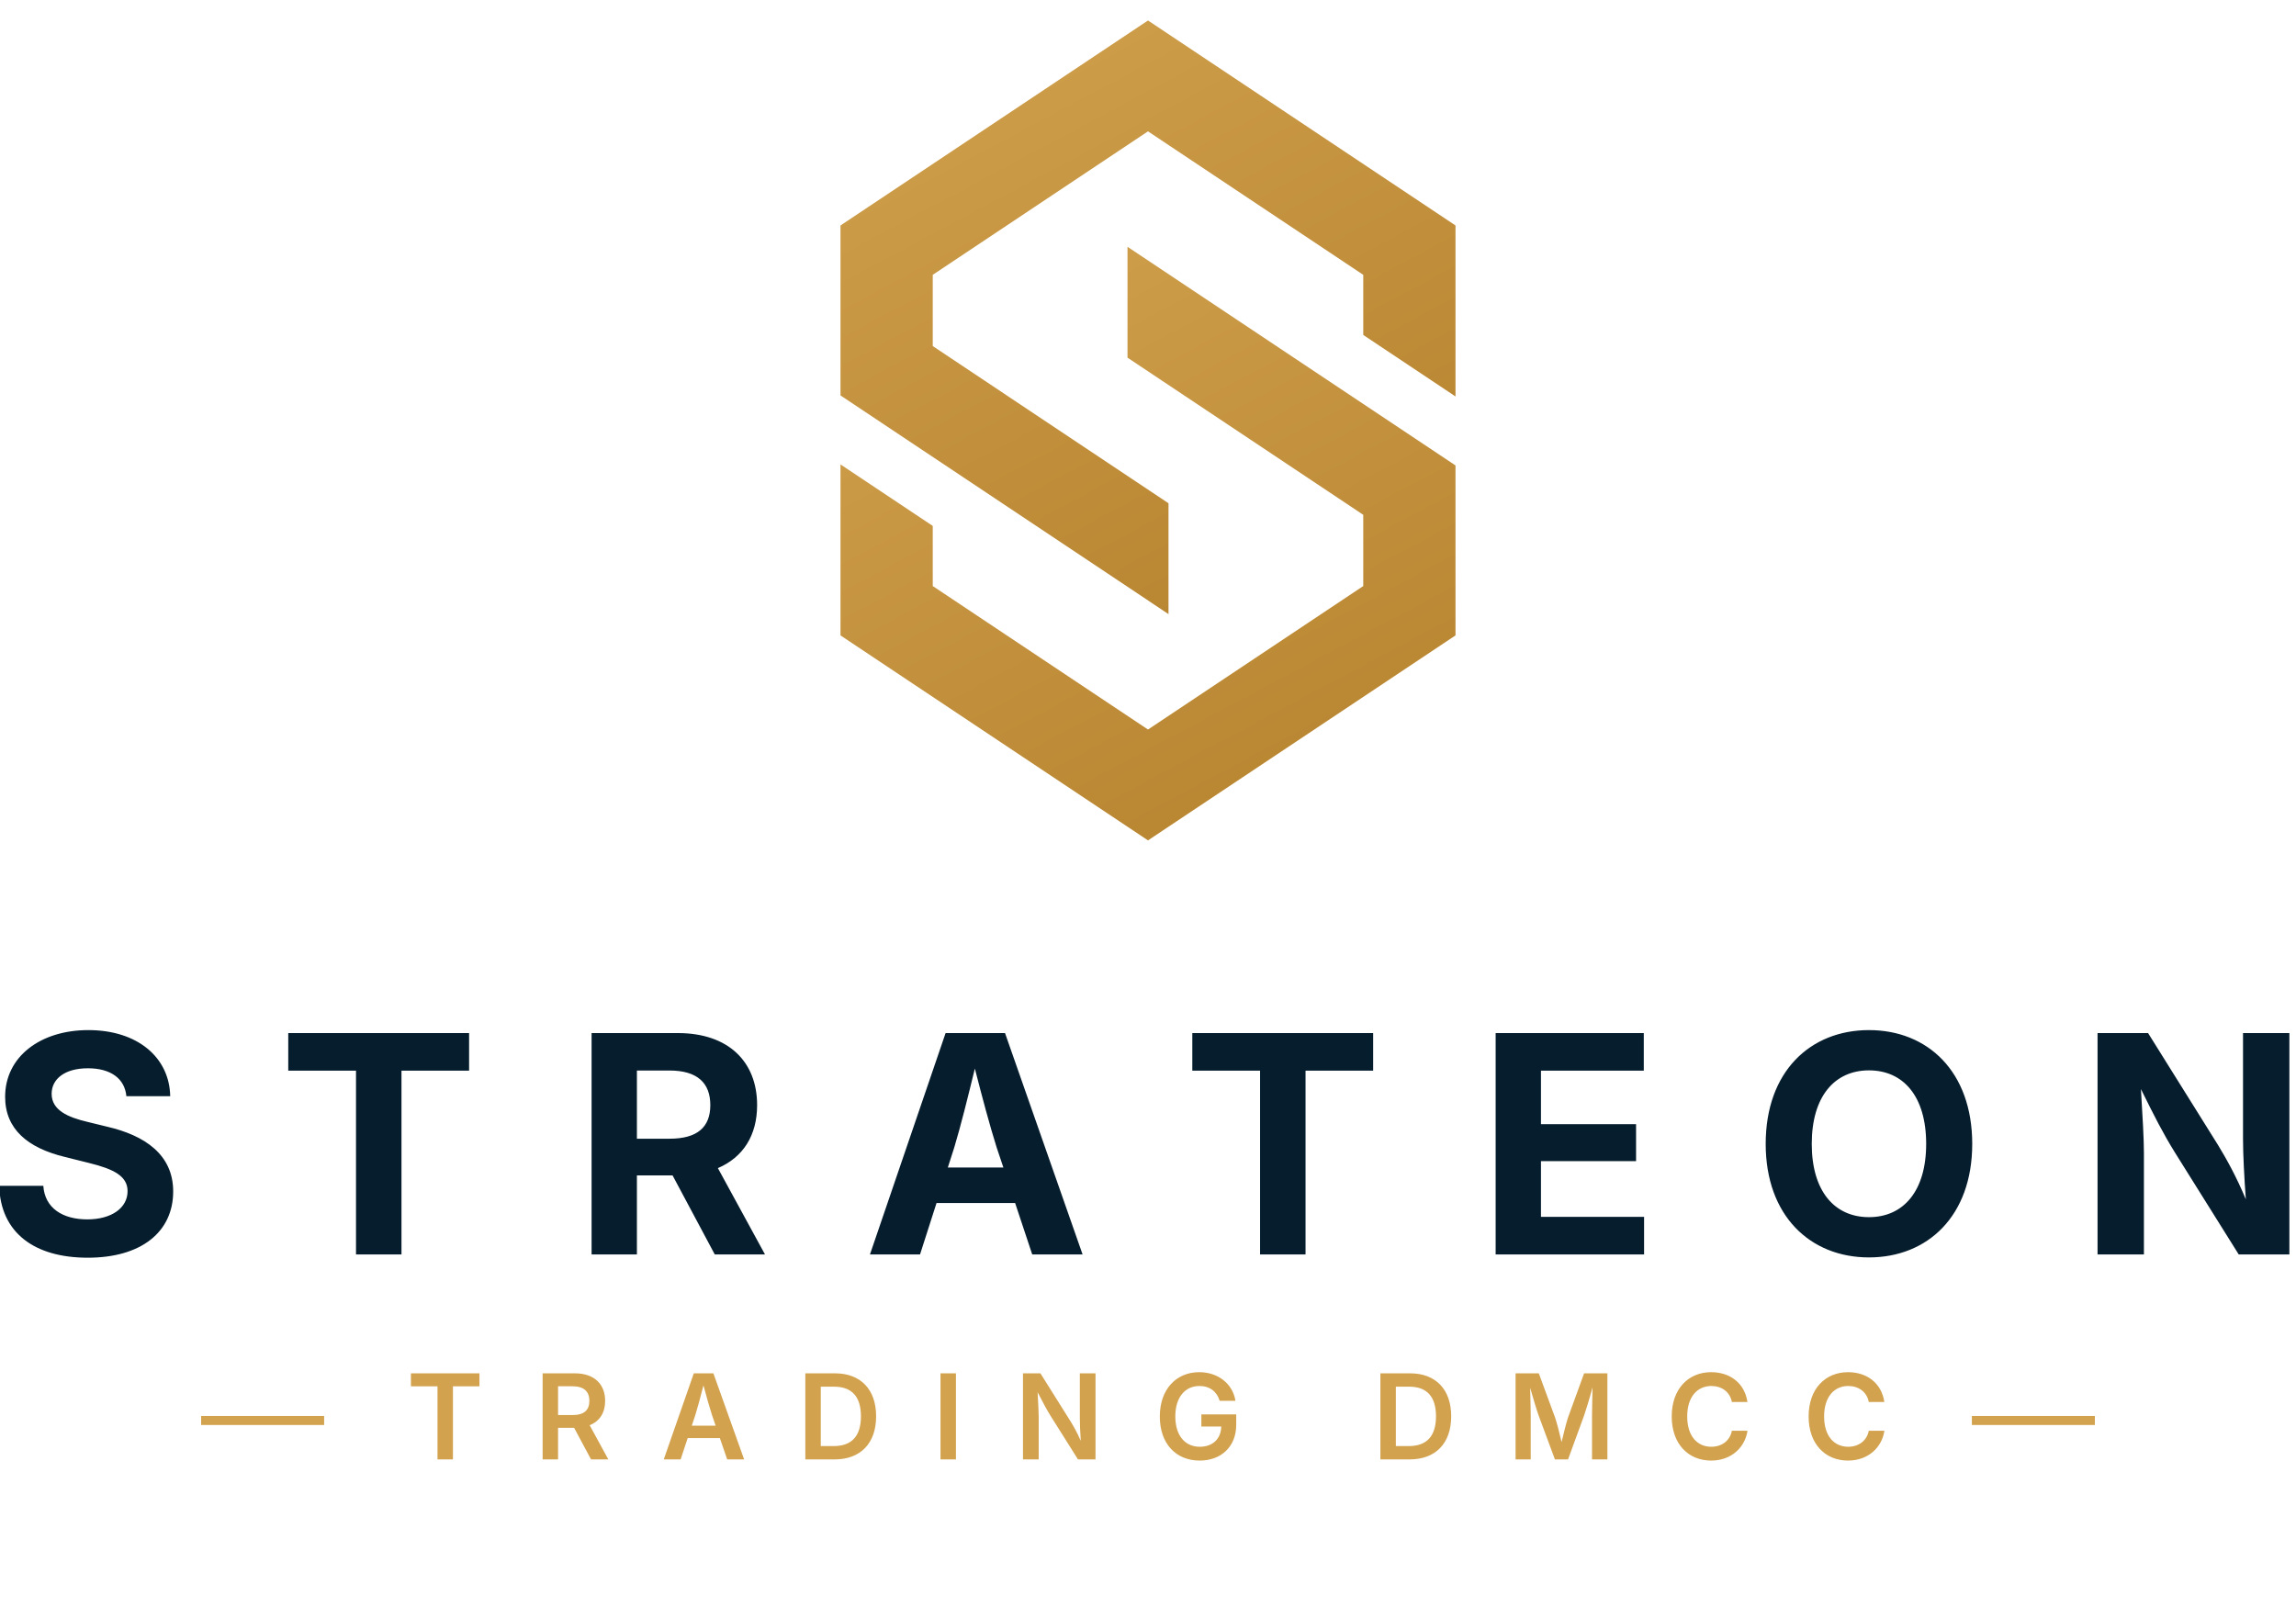
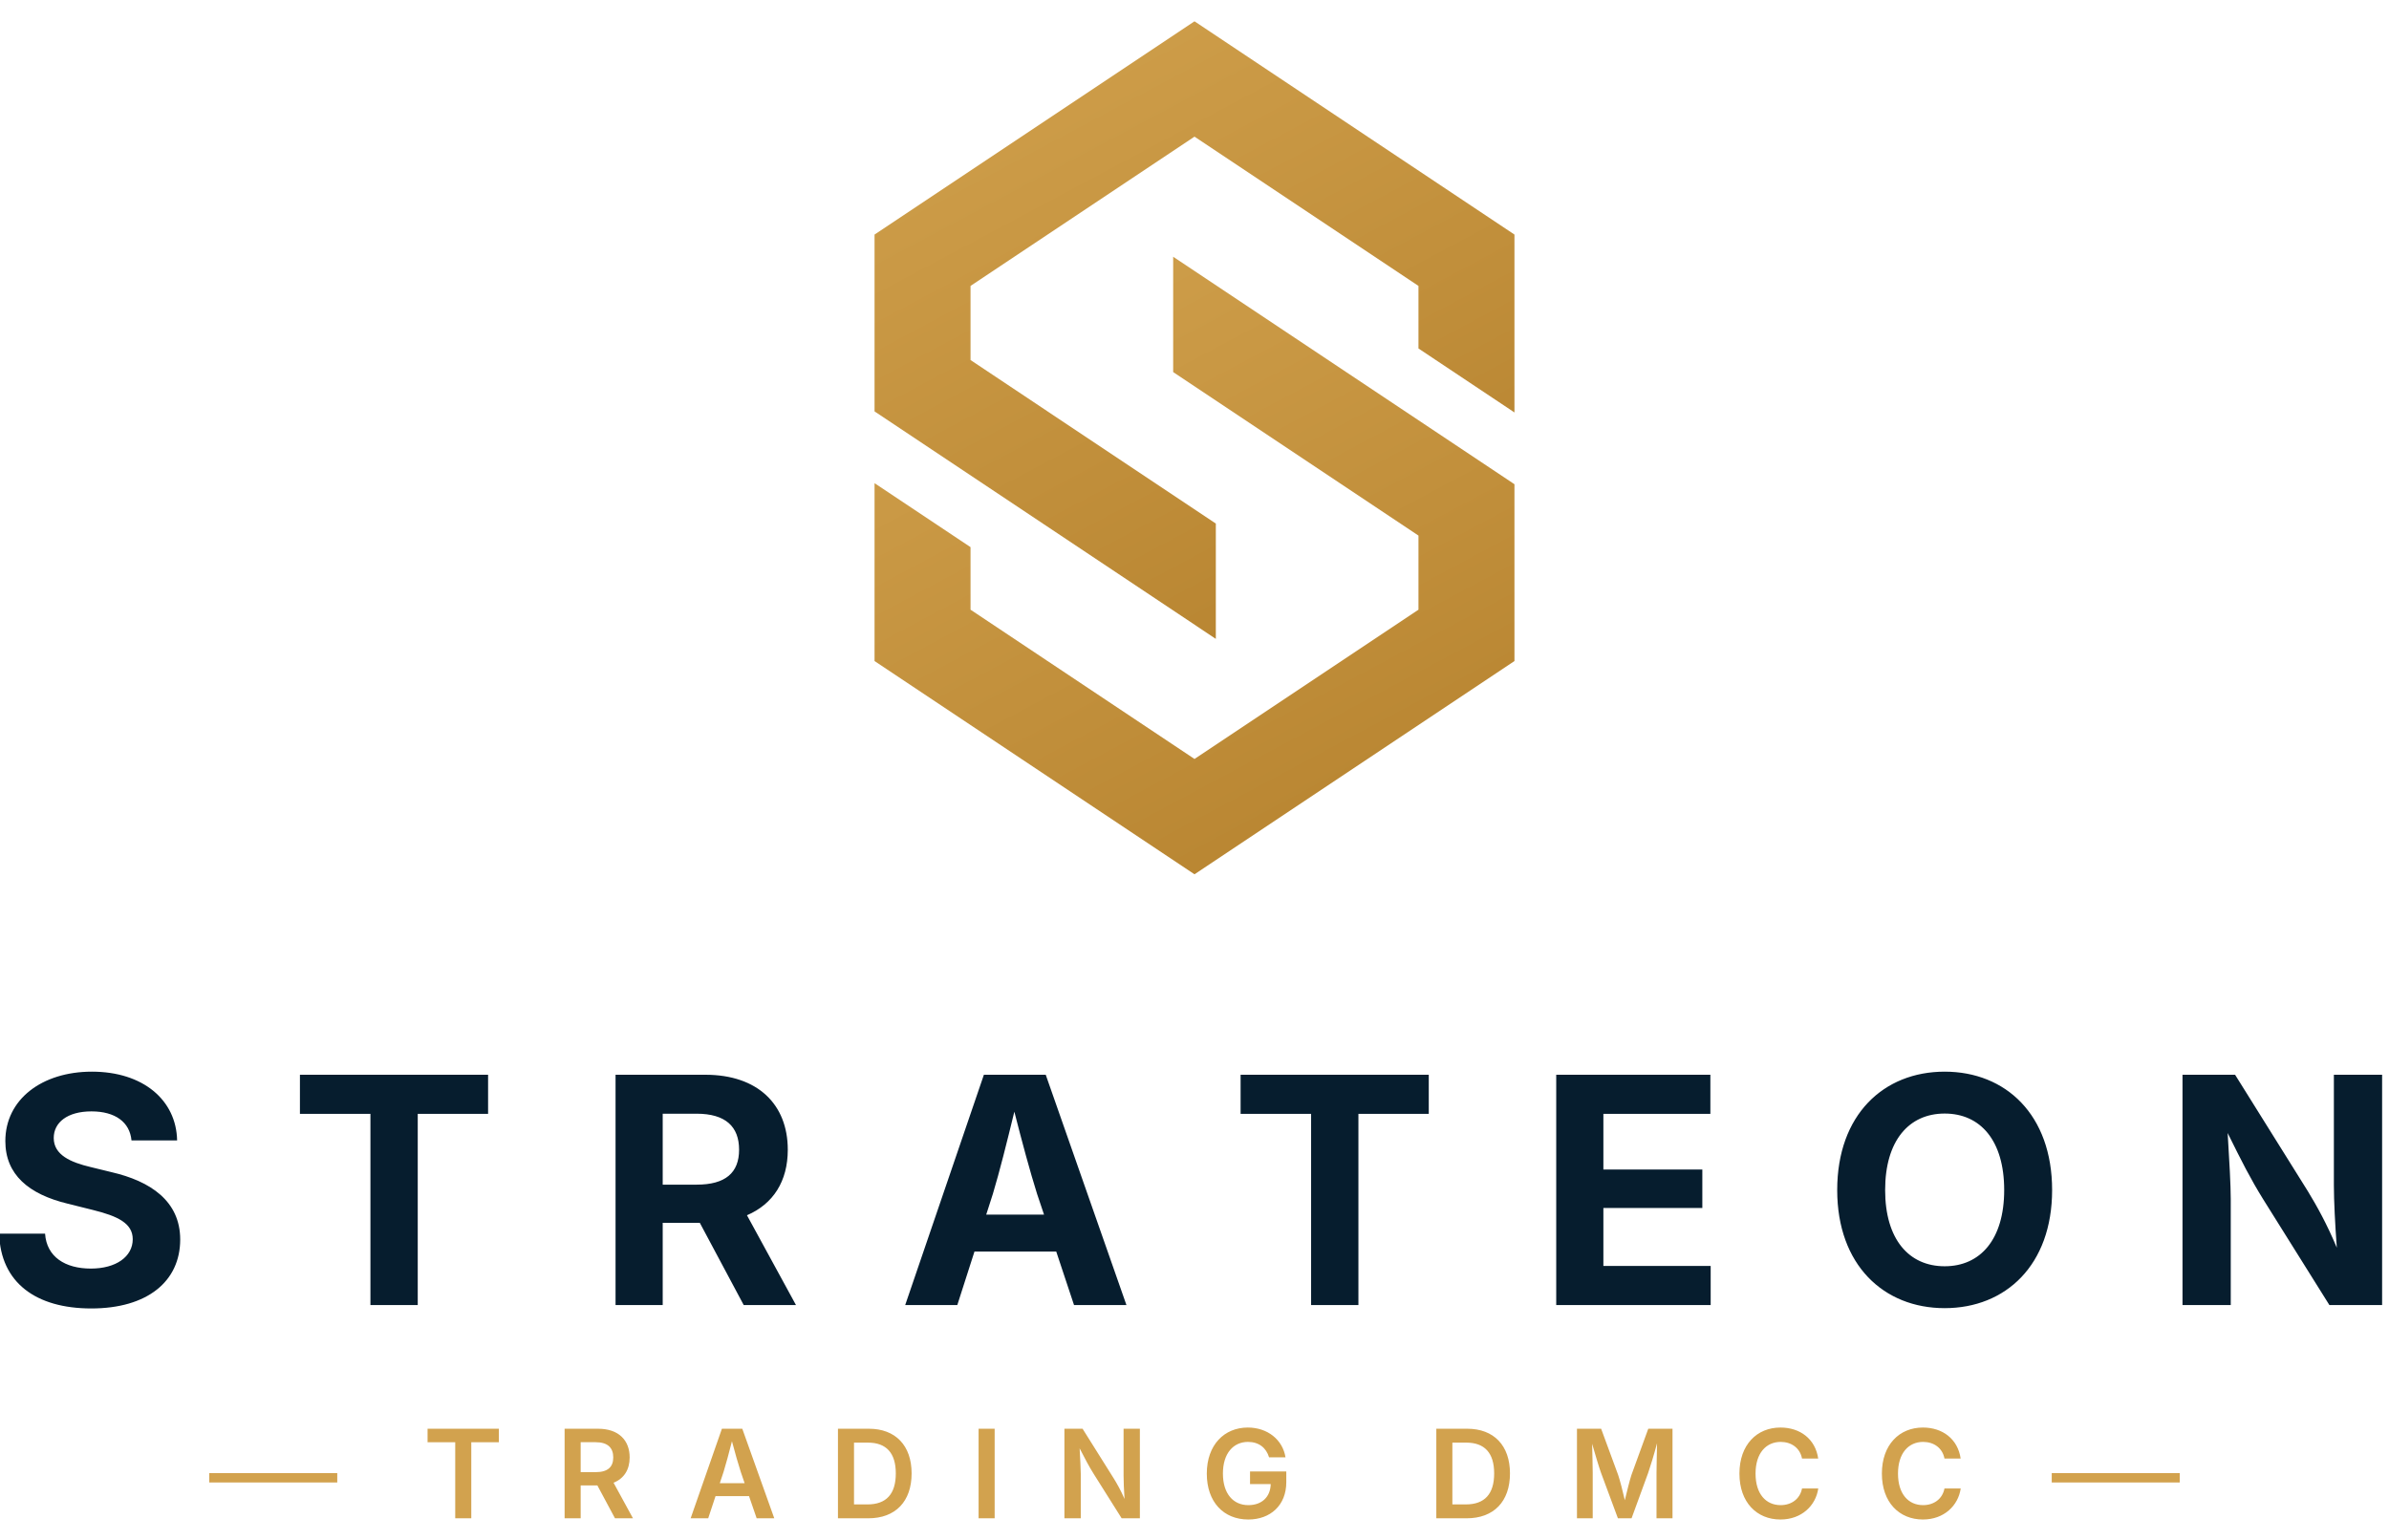
- <svg xmlns="http://www.w3.org/2000/svg" viewBox="0 0 560 392" width="560" height="392">
+ <svg xmlns="http://www.w3.org/2000/svg" viewBox="0 0 560 361" width="560" height="361">
  <defs>
-     <linearGradient id="au" x1="0" y1="0" x2="0.55" y2="1">
+     <linearGradient id="au-s-light" x1="0" y1="0" x2="0.55" y2="1">
      <stop offset="0" stop-color="#D2A24E" />
      <stop offset="1" stop-color="#B98632" />
    </linearGradient>
  </defs>
-   <polygon points="280,5 355,55 355,96.71 332.5,81.71 332.5,67.04 280,32.04 227.5,67.04 227.5,84.42 285,122.76 285,149.8 205,96.46 205,55" fill="url(#au)" />
-   <polygon points="280,205 205,155 205,113.29 227.5,128.29 227.5,142.96 280,177.96 332.5,142.96 332.5,125.58 275,87.24 275,60.2 355,113.54 355,155" fill="url(#au)" />
+   <polygon points="280,5 355,55 355,96.71 332.5,81.71 332.5,67.04 280,32.04 227.5,67.04 227.5,84.42 285,122.76 285,149.8 205,96.46 205,55" fill="url(#au-s-light)" />
+   <polygon points="280,205 205,155 205,113.29 227.5,128.29 227.5,142.96 280,177.96 332.5,142.96 332.5,125.58 275,87.24 275,60.2 355,113.54 355,155" fill="url(#au-s-light)" />
  <path d="M21.402 306.797C34.521 306.797 42.241 300.455 42.241 290.634C42.241 281.573 35.21 276.934 26.113 274.832L21.22 273.636C16.654 272.549 12.595 270.846 12.595 266.823C12.595 263.199 15.784 260.589 21.438 260.589C26.983 260.589 30.426 263.09 30.824 267.403H41.516C41.334 257.907 33.506 251.275 21.547 251.275C9.804 251.275 1.251 257.799 1.251 267.548C1.251 275.412 6.724 280.015 15.857 282.226L21.8 283.711C27.671 285.161 31.114 286.864 31.114 290.561C31.114 294.656 27.2 297.447 21.293 297.447C15.313 297.447 10.928 294.729 10.565 289.256H-0.198C0.128 300.745 8.427 306.797 21.402 306.797Z M70.306 261.169H86.832V306.0H97.922V261.169H114.412V252.0H70.306Z M144.29 306.0H155.343V286.719H164.041L174.334 306.0H186.584L175.095 284.944C181.256 282.298 184.663 276.97 184.663 269.577C184.663 258.958 177.632 252.0 165.346 252.0H144.29ZM155.343 277.768V261.133H163.28C170.057 261.133 173.247 264.141 173.247 269.577C173.247 274.977 170.057 277.768 163.317 277.768Z M212.185 306.0H224.398L228.421 293.46H247.593L251.761 306.0H264.046L245.128 252.0H230.632ZM231.175 284.799 232.734 279.942C234.365 274.506 235.959 268.091 237.771 260.662C239.656 268.019 241.359 274.397 243.099 279.942L244.73 284.799Z M290.807 261.169H307.333V306.0H318.423V261.169H334.913V252.0H290.807Z M364.791 306.0H400.996V296.831H375.845V283.24H399.039V274.216H375.845V261.169H400.924V252.0H364.791Z M455.844 306.725C470.16 306.725 481.032 296.613 481.032 279.036C481.032 261.387 470.16 251.275 455.844 251.275C441.529 251.275 430.656 261.387 430.656 279.036C430.656 296.577 441.529 306.725 455.844 306.725ZM455.844 296.903C447.472 296.903 441.891 290.597 441.891 279.036C441.891 267.439 447.472 261.097 455.844 261.097C464.216 261.097 469.797 267.403 469.797 279.036C469.797 290.597 464.216 296.903 455.844 296.903Z M511.598 306.0H522.906V281.174C522.906 277.985 522.58 272.187 522.181 265.663C525.515 272.404 527.508 276.354 530.517 281.211L546.028 306.0H558.386V252.0H547.079V277.913C547.079 281.464 547.369 287.263 547.768 292.554C545.412 286.937 543.129 282.842 540.99 279.326L523.921 252.0H511.598Z" fill="#061D2E" />
  <path d="M100.226 338.171H106.709V356.0H110.472V338.171H116.942V335.0H100.226Z M132.349 356.0H136.112V348.291H140.03L144.159 356.0H148.373L143.821 347.656C146.302 346.67 147.598 344.57 147.598 341.723C147.598 337.72 145.033 335.0 140.199 335.0H132.349ZM136.112 345.176V338.157H139.621C142.482 338.157 143.751 339.482 143.751 341.723C143.751 343.95 142.482 345.176 139.649 345.176Z M161.892 356.0H166.007L167.727 350.799H175.577L177.367 356.0H181.496L173.998 335.0H169.221ZM168.727 347.769 169.615 345.091C170.193 343.217 170.827 340.863 171.574 337.932C172.349 340.835 173.012 343.16 173.632 345.091L174.548 347.769Z M203.528 356.0C209.926 356.0 213.689 352.04 213.689 345.472C213.689 338.946 209.926 335.0 203.669 335.0H196.424V356.0ZM200.187 352.744V338.256H203.443C207.742 338.256 209.983 340.666 209.983 345.472C209.983 350.32 207.742 352.744 203.344 352.744Z M233.155 335.0H229.392V356.0H233.155Z M249.507 356.0H253.34V345.57C253.34 344.401 253.213 342.188 253.072 339.595C254.482 342.329 255.271 343.823 256.37 345.585L262.924 356.0H267.195V335.0H263.375V346.021C263.375 347.304 263.46 349.432 263.601 351.462C262.684 349.362 261.768 347.769 261.021 346.571L253.763 335.0H249.507Z M292.608 356.282C297.795 356.282 301.516 352.942 301.516 347.544V345.021H293.017V347.981H297.865C297.795 350.997 295.779 352.913 292.622 352.913C289.085 352.913 286.661 350.25 286.661 345.5C286.661 340.736 289.141 338.087 292.538 338.087C295.089 338.087 296.808 339.468 297.485 341.709H301.332C300.684 337.579 297.118 334.718 292.495 334.718C286.999 334.718 282.883 338.763 282.883 345.528C282.883 352.166 286.816 356.282 292.608 356.282Z M343.788 356.0C350.187 356.0 353.95 352.04 353.95 345.472C353.95 338.946 350.187 335.0 343.929 335.0H336.684V356.0ZM340.448 352.744V338.256H343.703C348.002 338.256 350.243 340.666 350.243 345.472C350.243 350.32 348.002 352.744 343.605 352.744Z M369.653 356.0H373.345V345.401C373.345 343.809 373.261 340.905 373.204 338.523C373.979 341.23 374.825 344.034 375.318 345.401L379.251 356.0H382.45L386.326 345.401C386.819 343.992 387.707 341.103 388.426 338.411C388.383 340.905 388.299 343.837 388.299 345.401V356.0H392.048V335.0H386.368L382.422 345.838C382.013 347.093 381.365 349.686 380.871 351.758C380.392 349.658 379.73 347.079 379.307 345.838L375.318 335.0H369.653Z M417.349 356.282C422.31 356.282 425.636 353.026 426.214 349.009H422.408C421.929 351.49 419.9 352.913 417.391 352.913C413.98 352.913 411.514 350.334 411.514 345.514C411.514 340.75 413.966 338.087 417.405 338.087C419.914 338.087 421.943 339.51 422.408 341.991H426.2C425.537 337.396 421.957 334.718 417.349 334.718C411.866 334.718 407.737 338.721 407.737 345.514C407.737 352.279 411.824 356.282 417.349 356.282Z M450.74 356.282C455.701 356.282 459.027 353.026 459.605 349.009H455.799C455.32 351.49 453.291 352.913 450.782 352.913C447.371 352.913 444.905 350.334 444.905 345.514C444.905 340.75 447.357 338.087 450.796 338.087C453.305 338.087 455.334 339.51 455.799 341.991H459.591C458.928 337.396 455.348 334.718 450.74 334.718C445.257 334.718 441.128 338.721 441.128 345.514C441.128 352.279 445.215 356.282 450.74 356.282Z" fill="#D2A24E" />
  <rect x="49.056" y="345.4" width="30.0" height="2.2" fill="#D2A24E" />
  <rect x="480.944" y="345.4" width="30.0" height="2.2" fill="#D2A24E" />
</svg>
